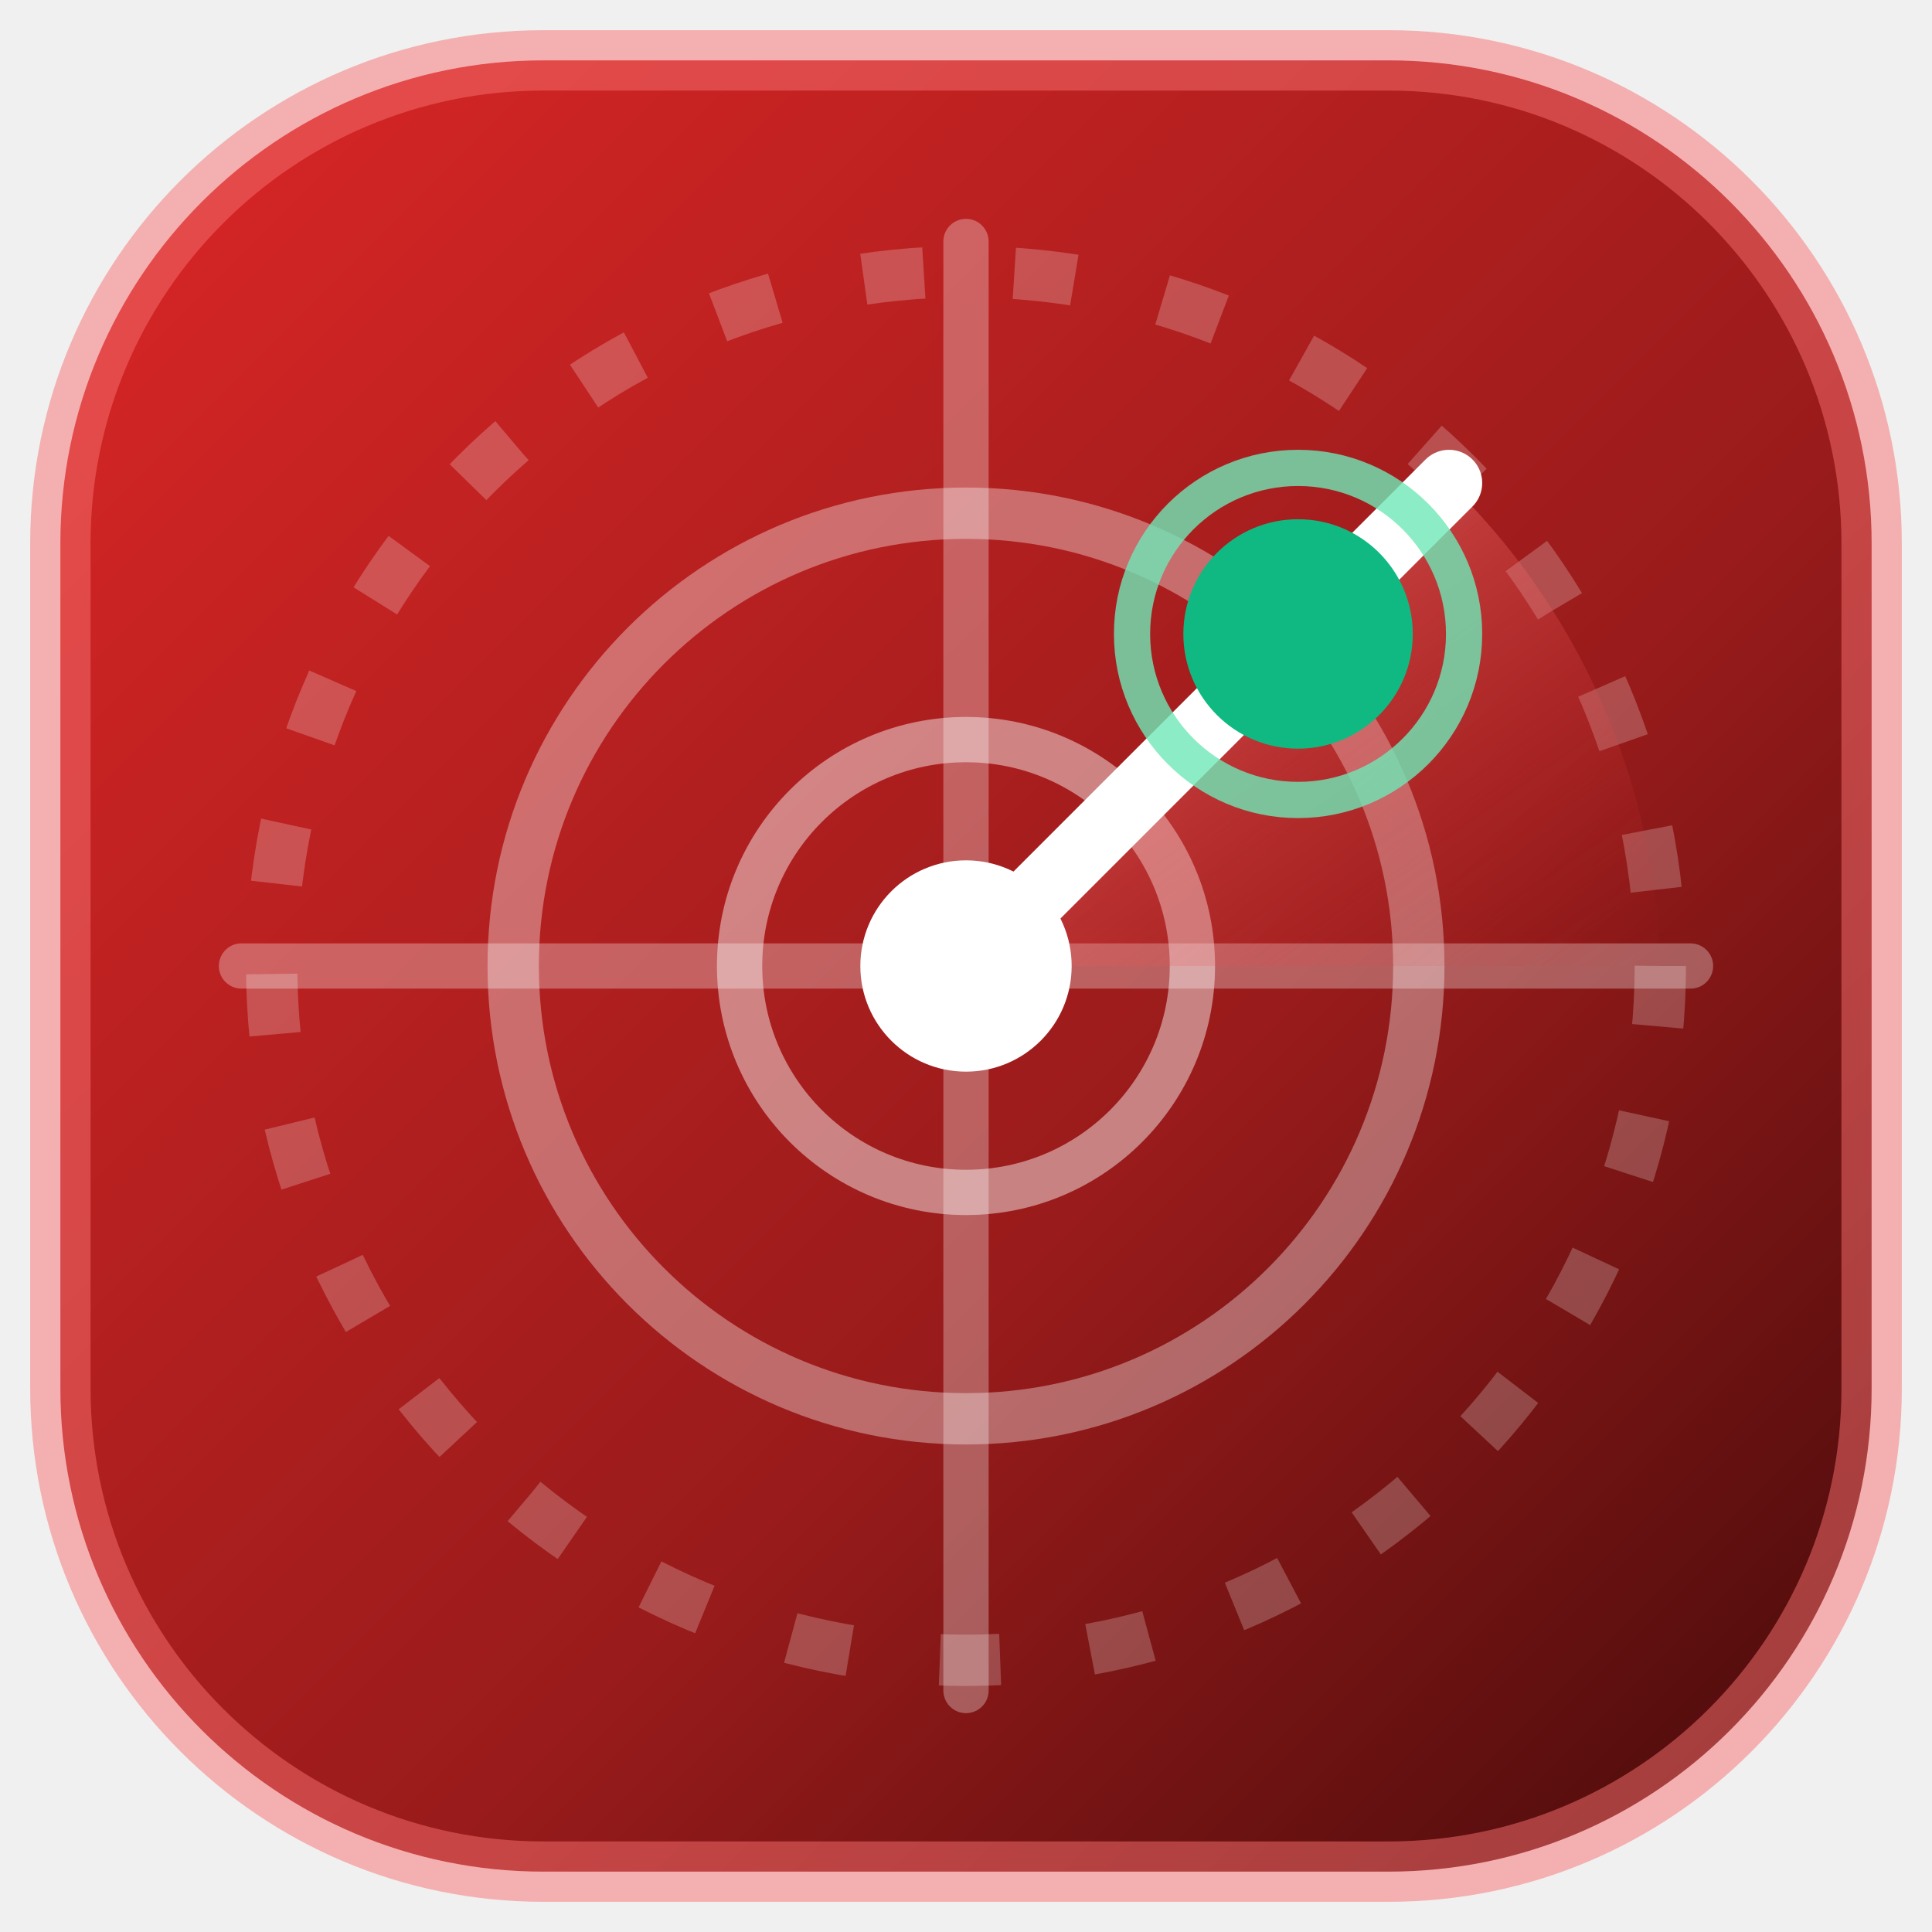
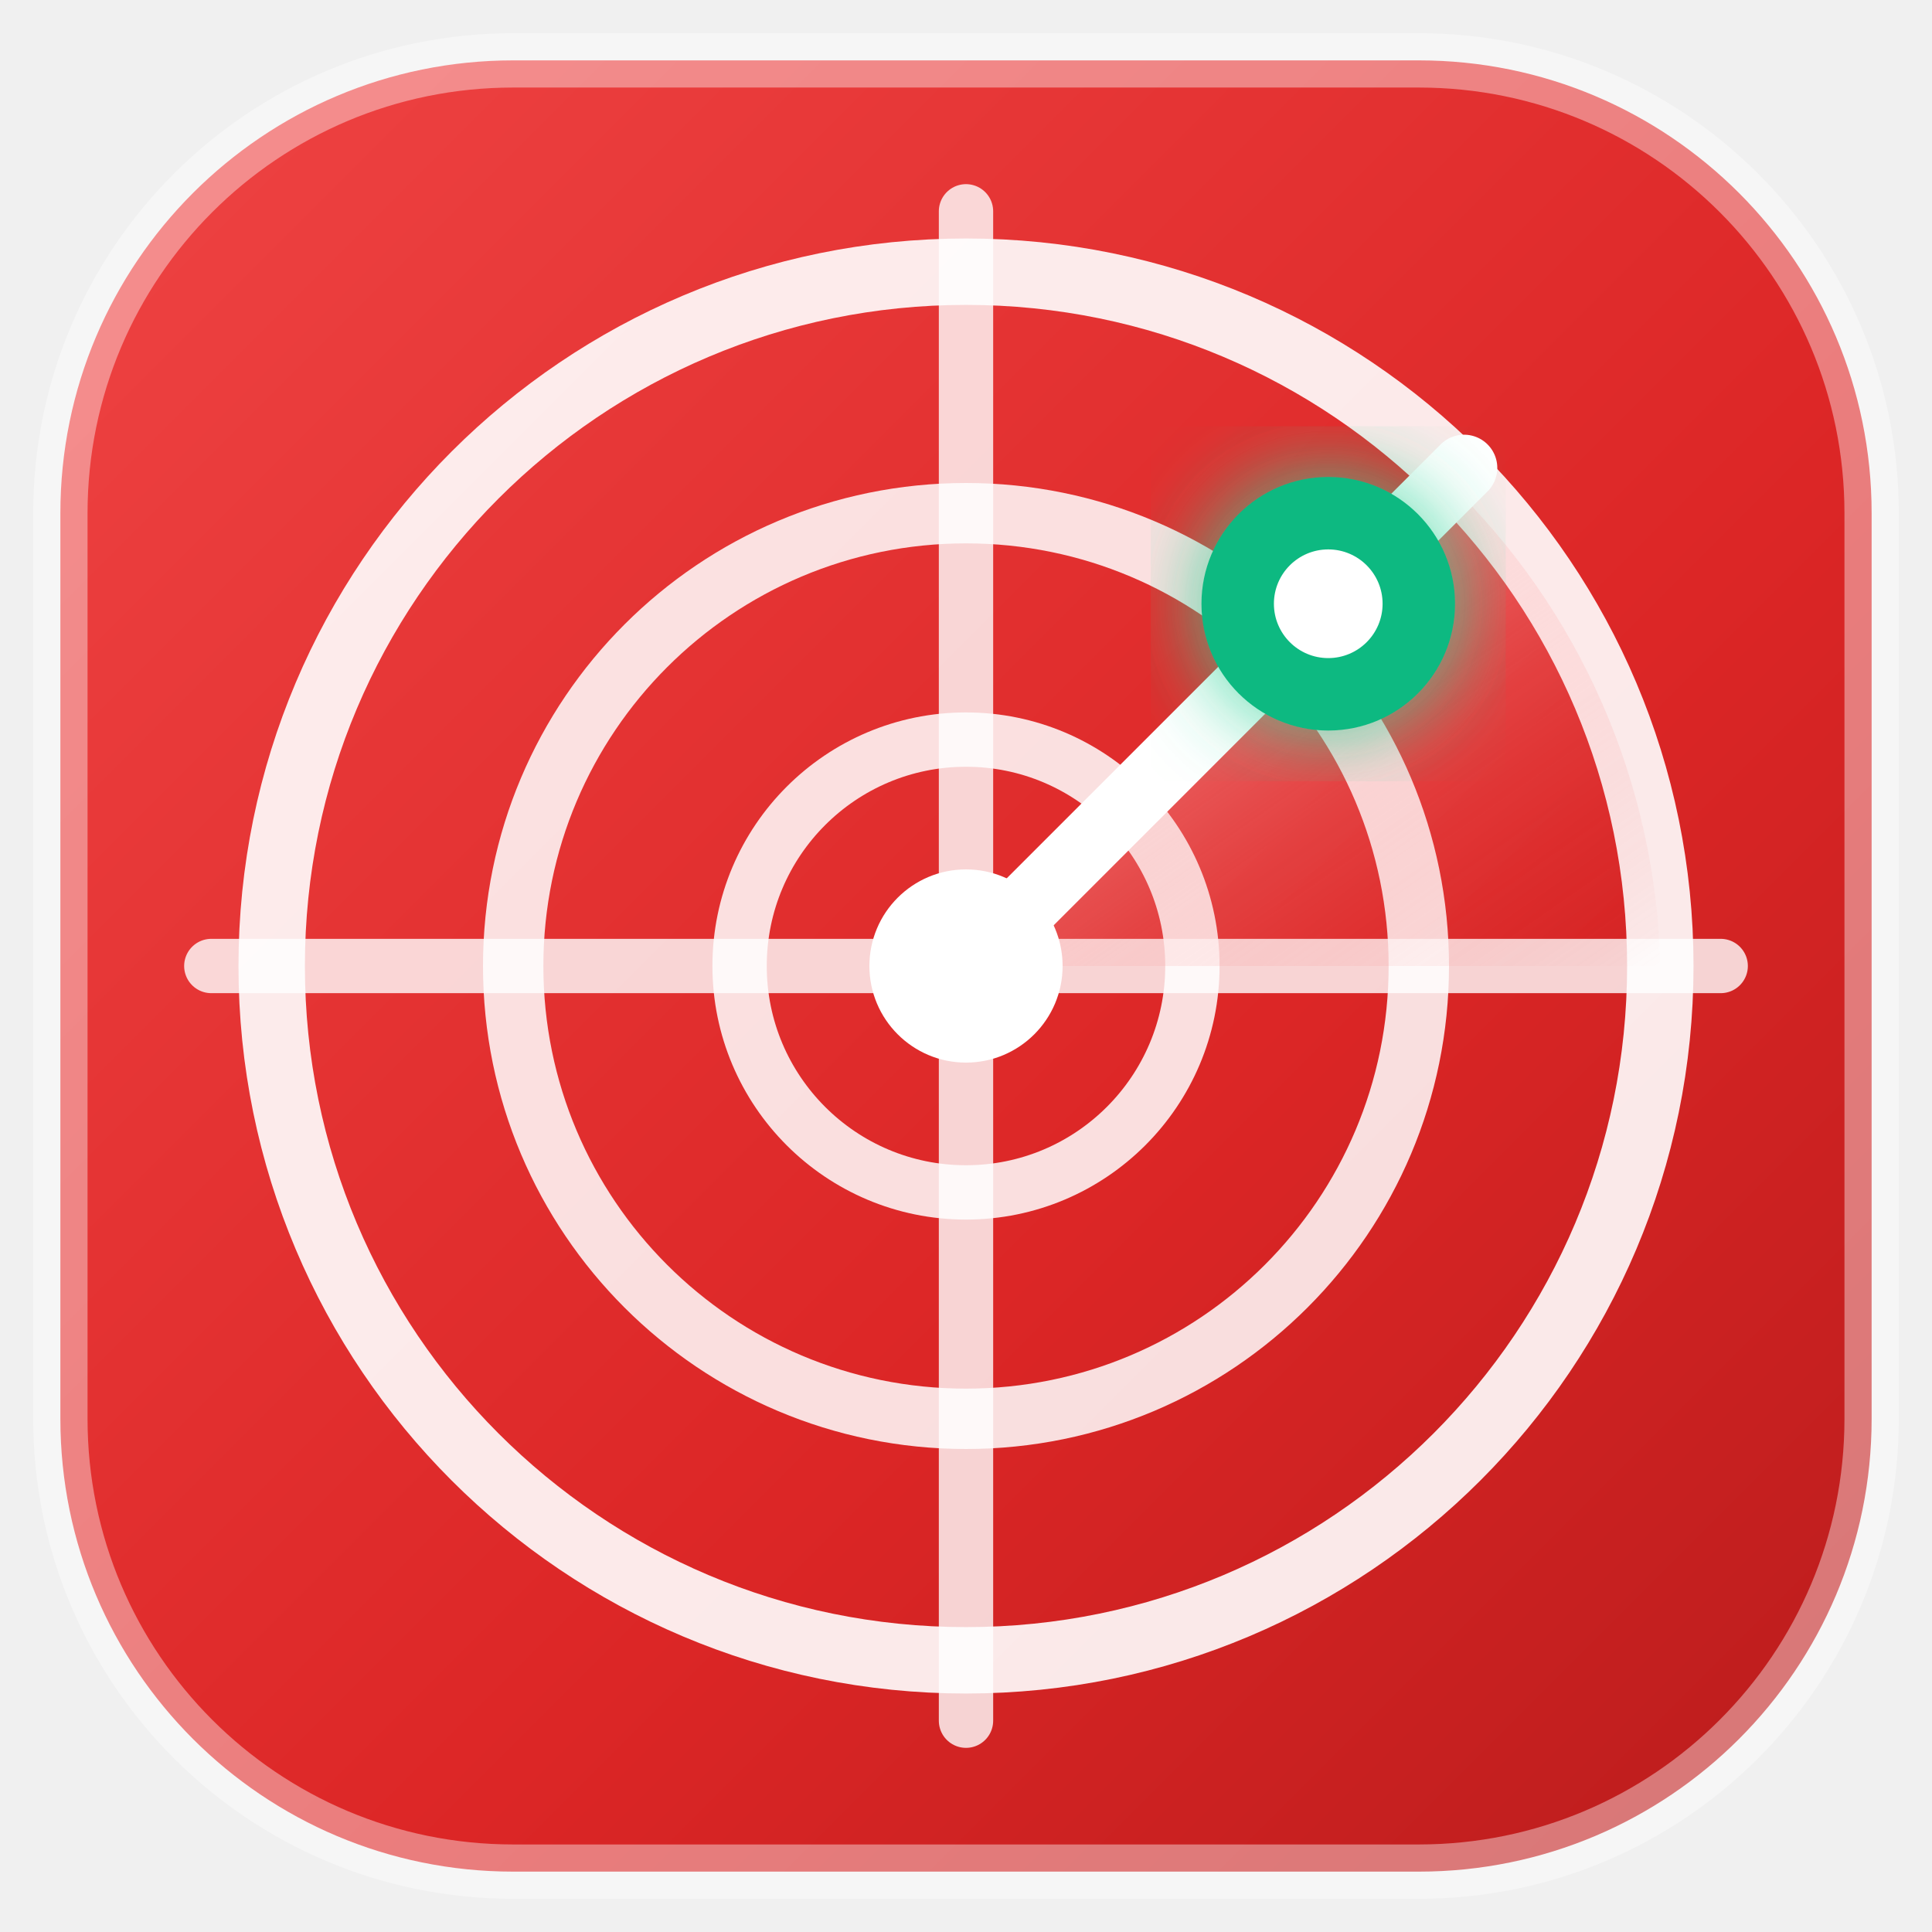
- <svg xmlns="http://www.w3.org/2000/svg" viewBox="0 0 64 64" fill="none">
+ <svg xmlns="http://www.w3.org/2000/svg" viewBox="0 0 64 64" width="64" height="64" fill="none">
  <defs>
-     <linearGradient id="bg" x1="0%" y1="0%" x2="100%" y2="100%">
-       <stop offset="0%" stop-color="#DC2626" />
-       <stop offset="60%" stop-color="#991B1B" />
-       <stop offset="100%" stop-color="#450A0A" />
+     <linearGradient id="redBadge" x1="0%" y1="0%" x2="100%" y2="100%">
+       <stop offset="0%" stop-color="#EF4444" />
+       <stop offset="60%" stop-color="#DC2626" />
+       <stop offset="100%" stop-color="#B91C1C" />
    </linearGradient>
-     <linearGradient id="sweep" x1="0%" y1="0%" x2="100%" y2="100%">
-       <stop offset="0%" stop-color="#FFFFFF" stop-opacity="0.8" />
-       <stop offset="40%" stop-color="#F87171" stop-opacity="0.35" />
-       <stop offset="100%" stop-color="#DC2626" stop-opacity="0" />
+     <linearGradient id="radarSweep" x1="0%" y1="0%" x2="100%" y2="100%">
+       <stop offset="0%" stop-color="#FFFFFF" stop-opacity="0.65" />
+       <stop offset="60%" stop-color="#FCA5A5" stop-opacity="0.2" />
+       <stop offset="100%" stop-color="#EF4444" stop-opacity="0" />
    </linearGradient>
-     <style>
-       @keyframes spin {
-         from { transform: rotate(0deg); }
-         to { transform: rotate(360deg); }
-       }
-       .rotating-beam {
-         transform-origin: 32px 32px;
-         animation: spin 3s linear infinite;
-       }
-     </style>
+     <filter id="glow" x="-20%" y="-20%" width="140%" height="140%">
+       <feDropShadow dx="0" dy="0" stdDeviation="1.5" flood-color="#34D399" flood-opacity="0.9" />
+     </filter>
  </defs>
-   <rect x="2" y="2" width="60" height="60" rx="16" fill="url(#bg)" stroke="#F87171" stroke-width="2" stroke-opacity="0.5" />
-   <circle cx="32" cy="32" r="23" stroke="#FFFFFF" stroke-opacity="0.22" stroke-width="1.7" stroke-dasharray="2 3" />
-   <circle cx="32" cy="32" r="15" stroke="#FFFFFF" stroke-opacity="0.35" stroke-width="1.7" />
-   <circle cx="32" cy="32" r="7.5" stroke="#FFFFFF" stroke-opacity="0.45" stroke-width="1.5" />
-   <line x1="32" y1="8" x2="32" y2="56" stroke="#FFFFFF" stroke-opacity="0.3" stroke-width="1.5" stroke-linecap="round" />
-   <line x1="8" y1="32" x2="56" y2="32" stroke="#FFFFFF" stroke-opacity="0.3" stroke-width="1.5" stroke-linecap="round" />
-   <g class="rotating-beam">
-     <animateTransform attributeName="transform" type="rotate" from="0 32 32" to="360 32 32" dur="2.5s" repeatCount="indefinite" />
-     <path d="M 32 32 L 48 16 A 23 23 0 0 1 55 32 Z" fill="url(#sweep)" />
-     <line x1="32" y1="32" x2="48" y2="16" stroke="#FFFFFF" stroke-width="2.2" stroke-linecap="round" />
+   <rect x="2" y="2" width="60" height="60" rx="15" fill="url(#redBadge)" stroke="#FFFFFF" stroke-width="1.8" stroke-opacity="0.4" />
+   <circle cx="32" cy="32" r="23" stroke="#FFFFFF" stroke-width="2.2" stroke-opacity="0.9" />
+   <circle cx="32" cy="32" r="15" stroke="#FFFFFF" stroke-width="2" stroke-opacity="0.85" />
+   <circle cx="32" cy="32" r="7.5" stroke="#FFFFFF" stroke-width="1.8" stroke-opacity="0.85" />
+   <line x1="32" y1="7" x2="32" y2="57" stroke="#FFFFFF" stroke-width="1.8" stroke-opacity="0.8" stroke-linecap="round" />
+   <line x1="7" y1="32" x2="57" y2="32" stroke="#FFFFFF" stroke-width="1.8" stroke-opacity="0.8" stroke-linecap="round" />
+   <g>
+     <animateTransform attributeName="transform" type="rotate" from="0 32 32" to="360 32 32" dur="3s" repeatCount="indefinite" />
+     <path d="M 32 32 L 48 16 A 23 23 0 0 1 55 32 Z" fill="url(#radarSweep)" />
+     <line x1="32" y1="32" x2="48.5" y2="15.5" stroke="#FFFFFF" stroke-width="2.2" stroke-linecap="round" />
  </g>
-   <circle cx="32" cy="32" r="3.5" fill="#FFFFFF" />
-   <circle cx="43" cy="21" r="3.8" fill="#10B981" />
-   <circle cx="43" cy="21" r="5.5" stroke="#6EE7B7" stroke-width="1.2" stroke-opacity="0.8" />
+   <circle cx="32" cy="32" r="3.2" fill="#FFFFFF" />
+   <g filter="url(#glow)">
+     <circle cx="44" cy="20" r="4.2" fill="#10B981" />
+     <circle cx="44" cy="20" r="1.8" fill="#FFFFFF" />
+   </g>
</svg>
